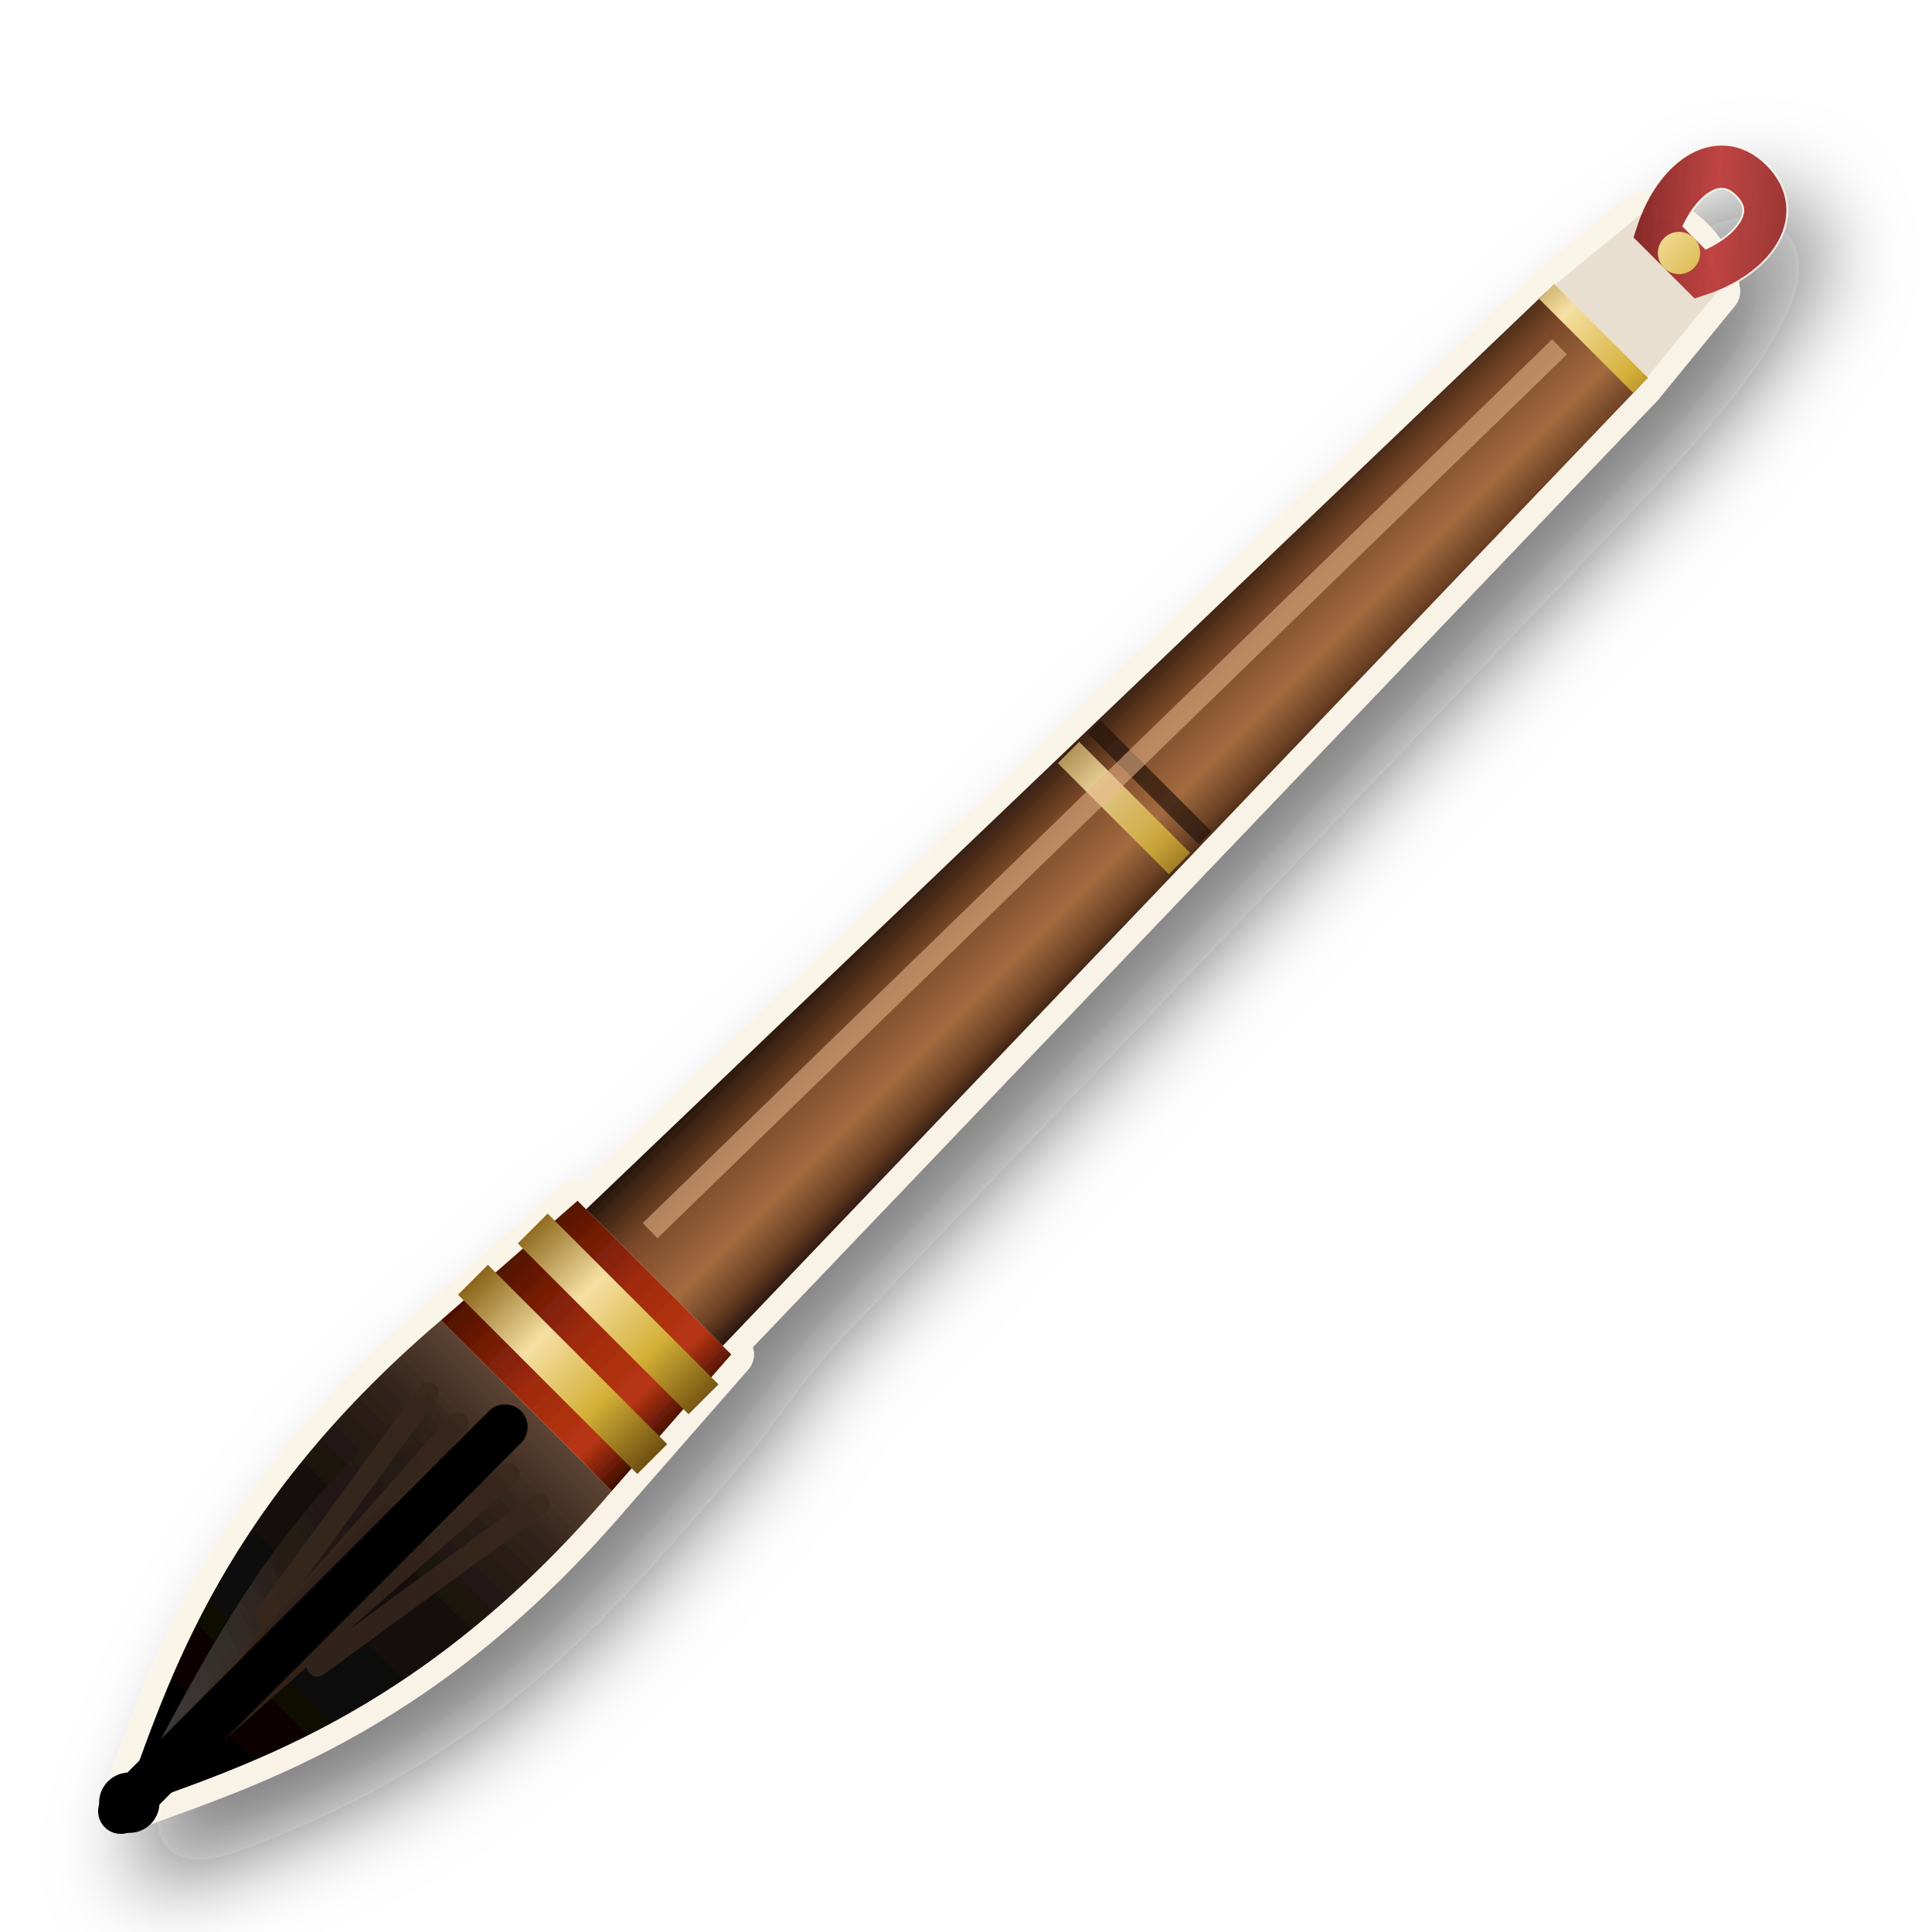
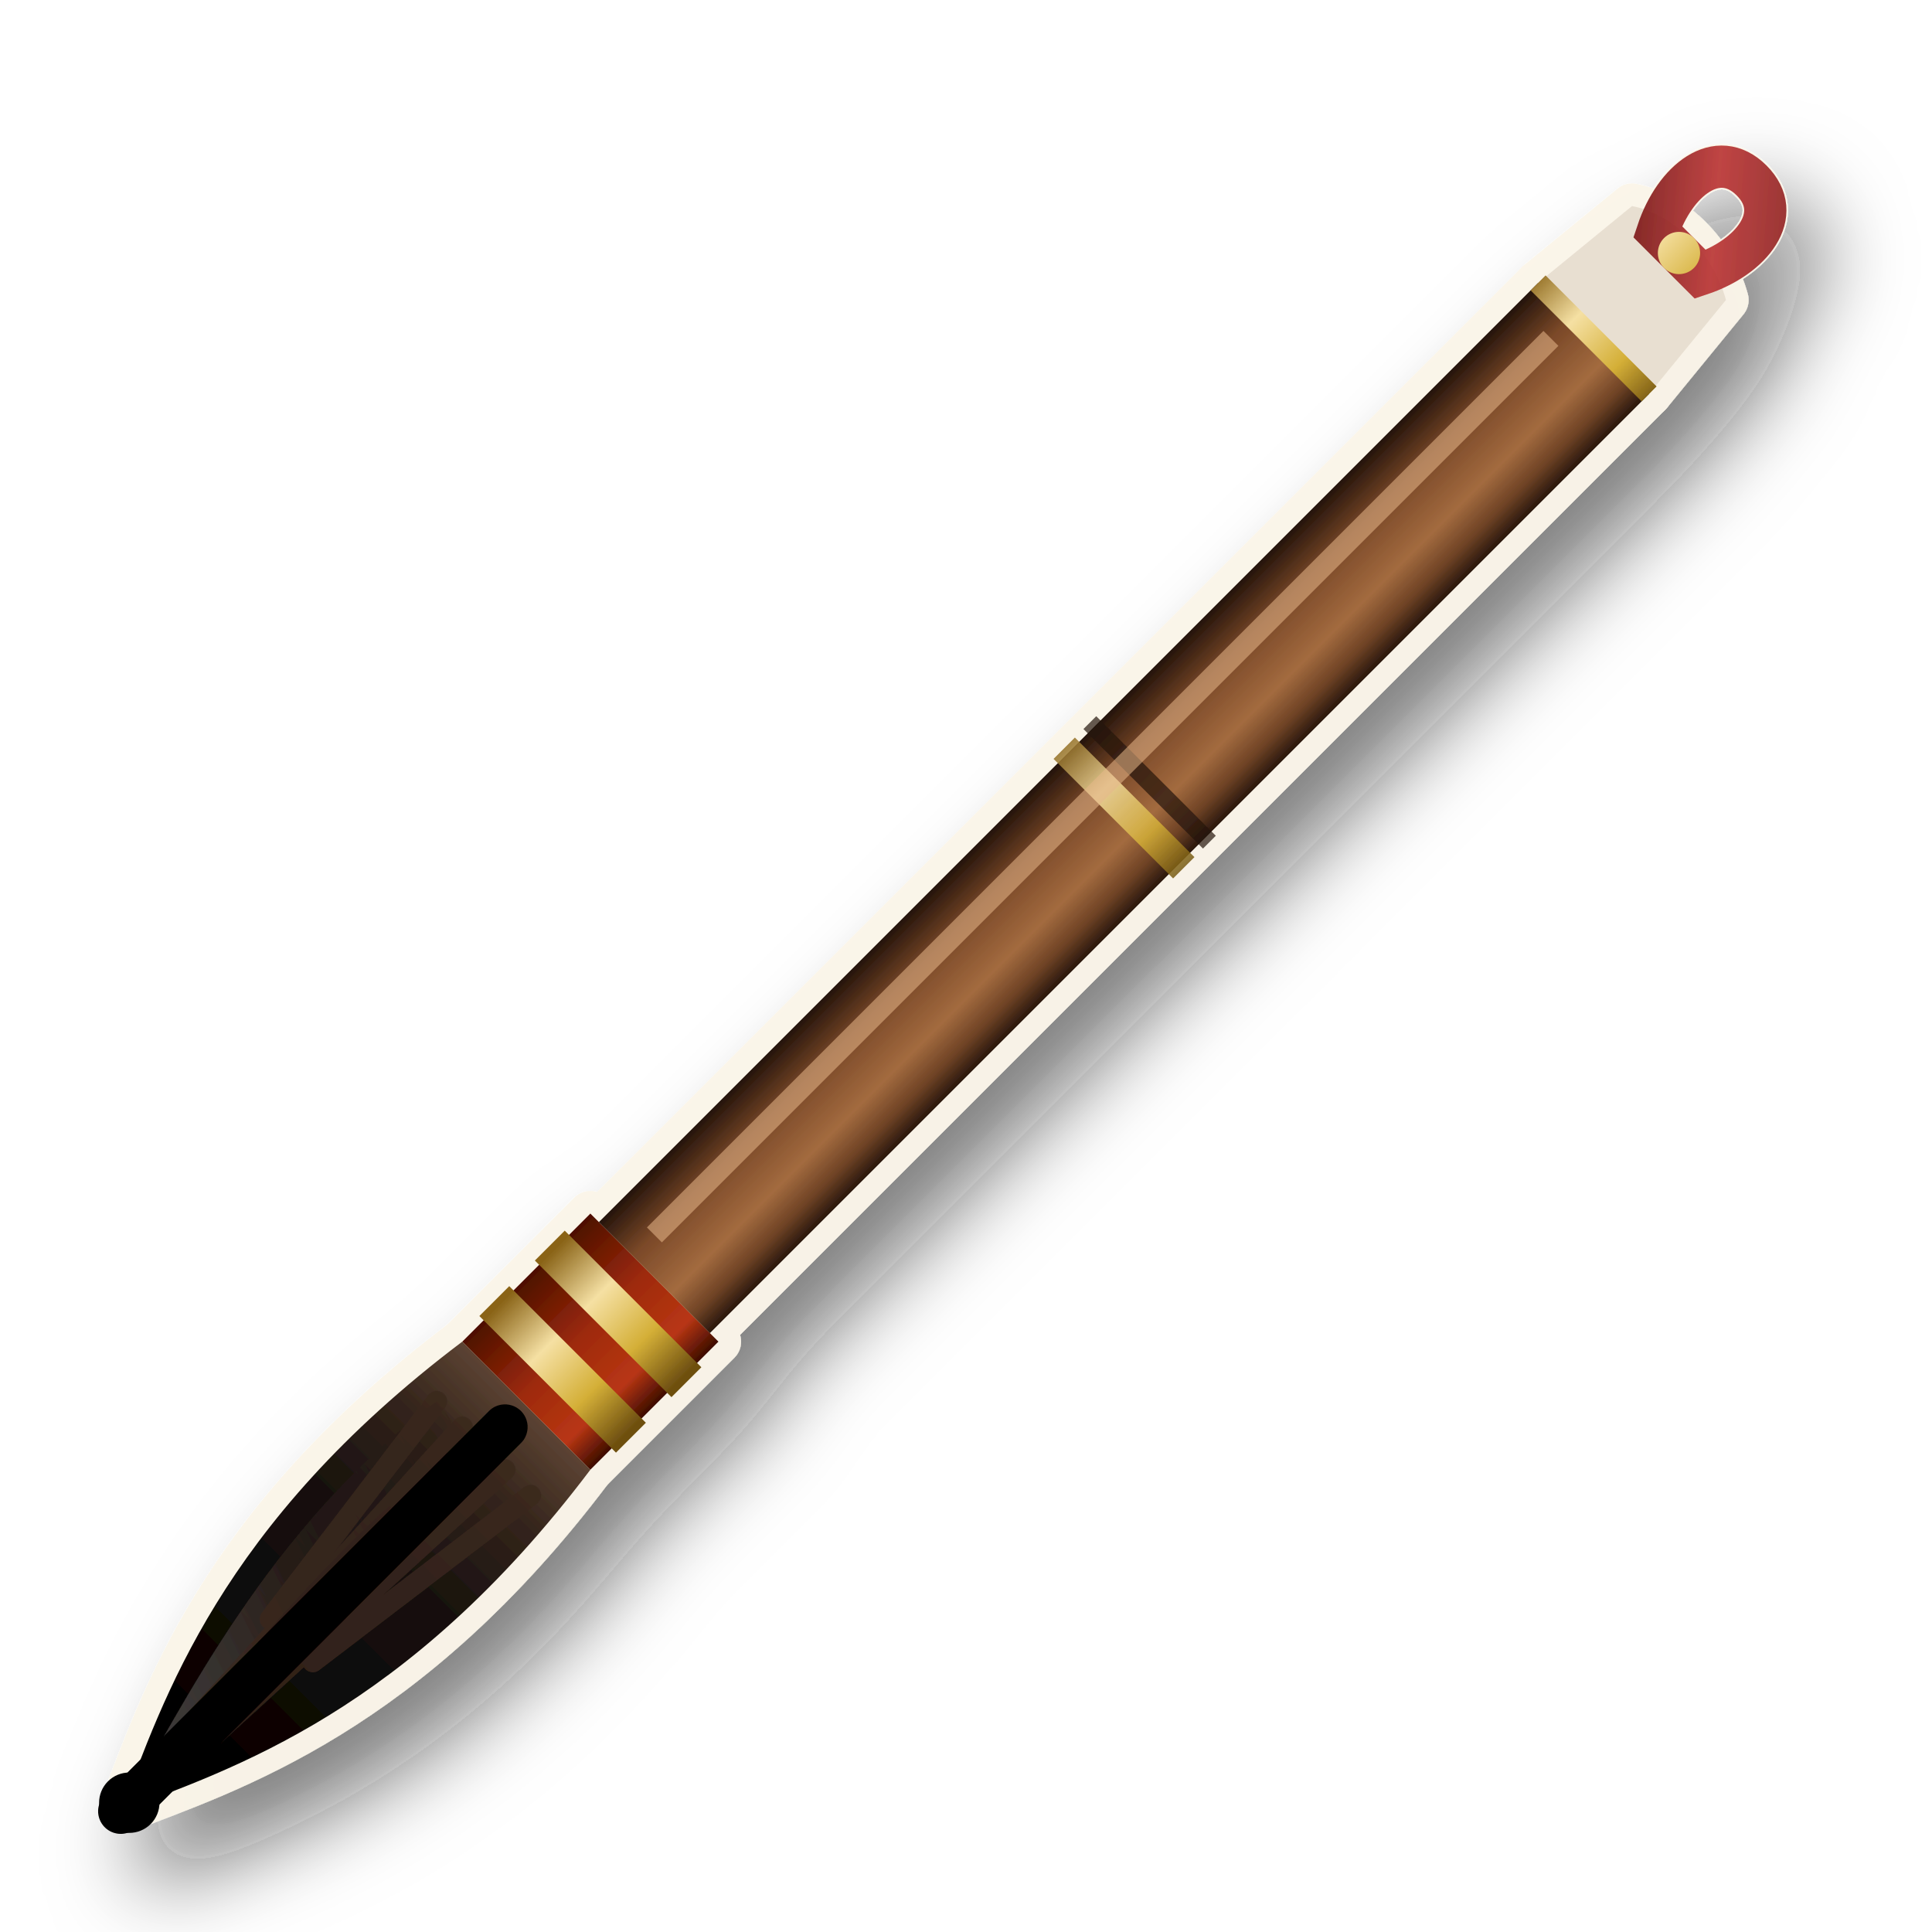
<svg xmlns="http://www.w3.org/2000/svg" width="32" height="32" viewBox="0 0 32 32" fill="none">
  <defs>
    <filter id="brush-shadow" x="-40%" y="-40%" width="180%" height="180%" filterUnits="userSpaceOnUse">
      <feDropShadow dx="0.6" dy="0.8" stdDeviation="0.7" flood-color="#0f0d0c" flood-opacity="0.55" />
    </filter>
    <linearGradient id="bristle-gradient" x1="0" y1="0" x2="0" y2="-9.5" gradientUnits="userSpaceOnUse">
      <stop offset="0%" stop-color="#000000" />
      <stop offset="35%" stop-color="#0a0706" />
      <stop offset="65%" stop-color="#18110e" />
      <stop offset="85%" stop-color="#33241b" />
      <stop offset="100%" stop-color="#5c4333" />
    </linearGradient>
    <linearGradient id="ink-sheen" x1="-1.5" y1="0" x2="1.5" y2="-9" gradientUnits="userSpaceOnUse">
      <stop offset="0%" stop-color="#ffffff" stop-opacity="0.25" />
      <stop offset="50%" stop-color="#47352b" stop-opacity="0.4" />
      <stop offset="100%" stop-color="#000000" stop-opacity="0" />
    </linearGradient>
-     <linearGradient id="gold-gradient" x1="-2.1" y1="0" x2="2.1" y2="0" gradientUnits="userSpaceOnUse">
+     <linearGradient id="gold-gradient" x1="-1.5" y1="0" x2="1.5" y2="0" gradientUnits="userSpaceOnUse">
      <stop offset="0%" stop-color="#8a6418" />
      <stop offset="35%" stop-color="#f5e0a3" />
      <stop offset="70%" stop-color="#d4af37" />
      <stop offset="100%" stop-color="#6e4f10" />
    </linearGradient>
-     <linearGradient id="vermilion-gradient" x1="-2.0" y1="0" x2="2.0" y2="0" gradientUnits="userSpaceOnUse">
+     <linearGradient id="vermilion-gradient" x1="-1.5" y1="0" x2="1.5" y2="0" gradientUnits="userSpaceOnUse">
      <stop offset="0%" stop-color="#4d1000" />
      <stop offset="45%" stop-color="#9e2a0b" />
      <stop offset="80%" stop-color="#b83614" />
      <stop offset="100%" stop-color="#3e0d00" />
    </linearGradient>
-     <linearGradient id="bamboo-gradient" x1="-1.6" y1="0" x2="1.6" y2="0" gradientUnits="userSpaceOnUse">
+     <linearGradient id="bamboo-gradient" x1="-1.3" y1="0" x2="1.3" y2="0" gradientUnits="userSpaceOnUse">
      <stop offset="0%" stop-color="#24140b" />
      <stop offset="30%" stop-color="#7a4828" />
      <stop offset="65%" stop-color="#a36b3f" />
      <stop offset="85%" stop-color="#6e4225" />
      <stop offset="100%" stop-color="#2a170d" />
    </linearGradient>
    <linearGradient id="tassel-gradient" x1="-1" y1="-36.5" x2="1" y2="-38.2" gradientUnits="userSpaceOnUse">
      <stop offset="0%" stop-color="#7a1212" />
      <stop offset="50%" stop-color="#b82e2e" />
      <stop offset="100%" stop-color="#8b1c1c" />
    </linearGradient>
  </defs>
  <g filter="url(#brush-shadow)">
    <g transform="translate(2, 30) rotate(45)">
      <g stroke="#faf5e8" stroke-width="0.75" stroke-linejoin="round" stroke-linecap="round" fill="none" opacity="0.95">
-         <path d="M 0 0 C -0.8 -1.8, -2.4 -4.5, -2.0 -9.5 L 2.0 -9.5 C 2.4 -4.5, 0.8 -1.8, 0 0 Z" />
-         <path d="M -2.0 -9.5 L -1.8 -12.5 L 1.8 -12.5 L 2.0 -9.5 Z" />
-         <path d="M -1.6 -12.5 L -1.1 -34.5 L 1.1 -34.5 L 1.6 -12.5 Z" />
-         <path d="M -1.1 -34.5 L -0.9 -36.5 C -0.4 -36.9, 0.4 -36.9, 0.9 -36.5 L 1.1 -34.5 Z" />
+         <path d="M 0 0 C -0.8 -1.8, -2.2 -4.5, -1.5 -9.5 L 1.5 -9.5 C 2.2 -4.5, 0.8 -1.8, 0 0 Z" />
+         <path d="M -1.5 -9.5 L -1.5 -12.5 L 1.5 -12.5 L 1.5 -9.5 Z" />
+         <path d="M -1.3 -12.5 L -1.3 -34.5 L 1.3 -34.5 L 1.3 -12.5 Z" />
+         <path d="M -1.3 -34.5 L -1.1 -36.5 C -0.5 -36.9, 0.4 -36.9, 1.1 -36.5 L 1.3 -34.5 Z" />
        <path d="M -0.5 -36.5 C -0.9 -37.3, -0.8 -38.2, 0 -38.2 C 0.8 -38.2, 0.9 -37.3, 0.5 -36.5" />
      </g>
-       <path d="M 0 0 C -0.8 -1.8, -2.4 -4.5, -2.0 -9.5 L 2.0 -9.5 C 2.4 -4.5, 0.8 -1.8, 0 0 Z" fill="url(#bristle-gradient)" />
-       <path d="M 0 0 C -0.5 -2.0, -1.8 -5.0, -1.3 -8.5 L -0.4 -8.5 C -0.8 -5.0, -0.2 -2.0, 0 0 Z" fill="url(#ink-sheen)" />
+       <path d="M 0 0 C -0.8 -1.8, -2.2 -4.5, -1.5 -9.5 L 1.5 -9.5 C 2.2 -4.5, 0.8 -1.8, 0 0 Z" fill="url(#bristle-gradient)" />
+       <path d="M 0 0 C -0.5 -2.0, -1.6 -5.0, -1.1 -8.5 L -0.3 -8.5 C -0.7 -5.0, -0.2 -2.0, 0 0 Z" fill="url(#ink-sheen)" />
      <g stroke="#3a281e" stroke-width="0.35" opacity="0.8" stroke-linecap="round">
-         <path d="M -0.6 -8.5 L -0.2 -2.0" />
-         <path d="M 0.6 -8.5 L 0.2 -2.0" />
-         <path d="M -1.3 -8.5 L -0.6 -4.0" />
-         <path d="M 1.3 -8.5 L 0.6 -4.0" />
+         <path d="M -0.5 -8.5 L -0.2 -2.0" />
+         <path d="M 0.5 -8.5 L 0.2 -2.0" />
+         <path d="M -1.1 -8.5 L -0.5 -4.0" />
+         <path d="M 1.1 -8.5 L 0.5 -4.0" />
      </g>
      <path d="M 0 0 L 0 -9" stroke="#000000" stroke-width="0.75" stroke-linecap="round" />
      <circle cx="0" cy="-0.2" r="0.5" fill="#000000" />
-       <path d="M -2.0 -9.5 L -1.8 -12.5 L 1.8 -12.5 L 2.0 -9.5 Z" fill="url(#vermilion-gradient)" />
-       <path d="M -2.1 -10.0 L -2.1 -10.7 L 2.1 -10.7 L 2.1 -10.0 Z" fill="url(#gold-gradient)" />
-       <path d="M -2.0 -11.3 L -2.0 -12.0 L 2.0 -12.0 L 2.0 -11.3 Z" fill="url(#gold-gradient)" />
-       <path d="M -1.6 -12.5 L -1.1 -34.5 L 1.1 -34.5 L 1.6 -12.5 Z" fill="url(#bamboo-gradient)" />
-       <path d="M -1.3 -23.5 L 1.3 -23.5" stroke="url(#gold-gradient)" stroke-width="0.5" opacity="0.85" />
-       <path d="M -1.3 -24.1 L 1.3 -24.1" stroke="#24140b" stroke-width="0.3" opacity="0.7" />
-       <path d="M -0.6 -13 L -0.3 -34" stroke="#e8b88a" stroke-width="0.35" opacity="0.55" />
-       <path d="M -1.1 -34.5 L -0.9 -36.5 C -0.4 -36.9, 0.4 -36.9, 0.9 -36.5 L 1.1 -34.5 Z" fill="#e8dfd1" />
-       <path d="M -1.1 -34.5 L 1.1 -34.5" stroke="url(#gold-gradient)" stroke-width="0.35" />
+       <path d="M -1.5 -9.5 L -1.5 -12.5 L 1.5 -12.5 L 1.5 -9.5 Z" fill="url(#vermilion-gradient)" />
+       <path d="M -1.6 -10.0 L -1.6 -10.7 L 1.6 -10.7 L 1.6 -10.0 Z" fill="url(#gold-gradient)" />
+       <path d="M -1.6 -11.3 L -1.6 -12.0 L 1.6 -12.0 L 1.6 -11.3 Z" fill="url(#gold-gradient)" />
+       <path d="M -1.3 -12.5 L -1.3 -34.5 L 1.3 -34.5 L 1.3 -12.5 Z" fill="url(#bamboo-gradient)" />
+       <path d="M -1.4 -23.5 L 1.4 -23.5" stroke="url(#gold-gradient)" stroke-width="0.5" opacity="0.85" />
+       <path d="M -1.4 -24.1 L 1.4 -24.1" stroke="#24140b" stroke-width="0.3" opacity="0.7" />
+       <path d="M -0.5 -13 L -0.5 -34" stroke="#e8b88a" stroke-width="0.35" opacity="0.55" />
+       <path d="M -1.3 -34.5 L -1.1 -36.5 C -0.5 -36.9, 0.4 -36.9, 1.1 -36.5 L 1.3 -34.5 Z" fill="#e8dfd1" />
+       <path d="M -1.3 -34.5 L 1.3 -34.5" stroke="url(#gold-gradient)" stroke-width="0.35" />
      <path d="M -0.5 -36.5 C -0.9 -37.3, -0.8 -38.2, 0 -38.2 C 0.8 -38.2, 0.9 -37.3, 0.5 -36.5 Z" fill="none" stroke="url(#tassel-gradient)" stroke-width="0.7" stroke-linecap="round" opacity="0.88" />
      <circle cx="0" cy="-36.5" r="0.35" fill="url(#gold-gradient)" />
    </g>
  </g>
</svg>
